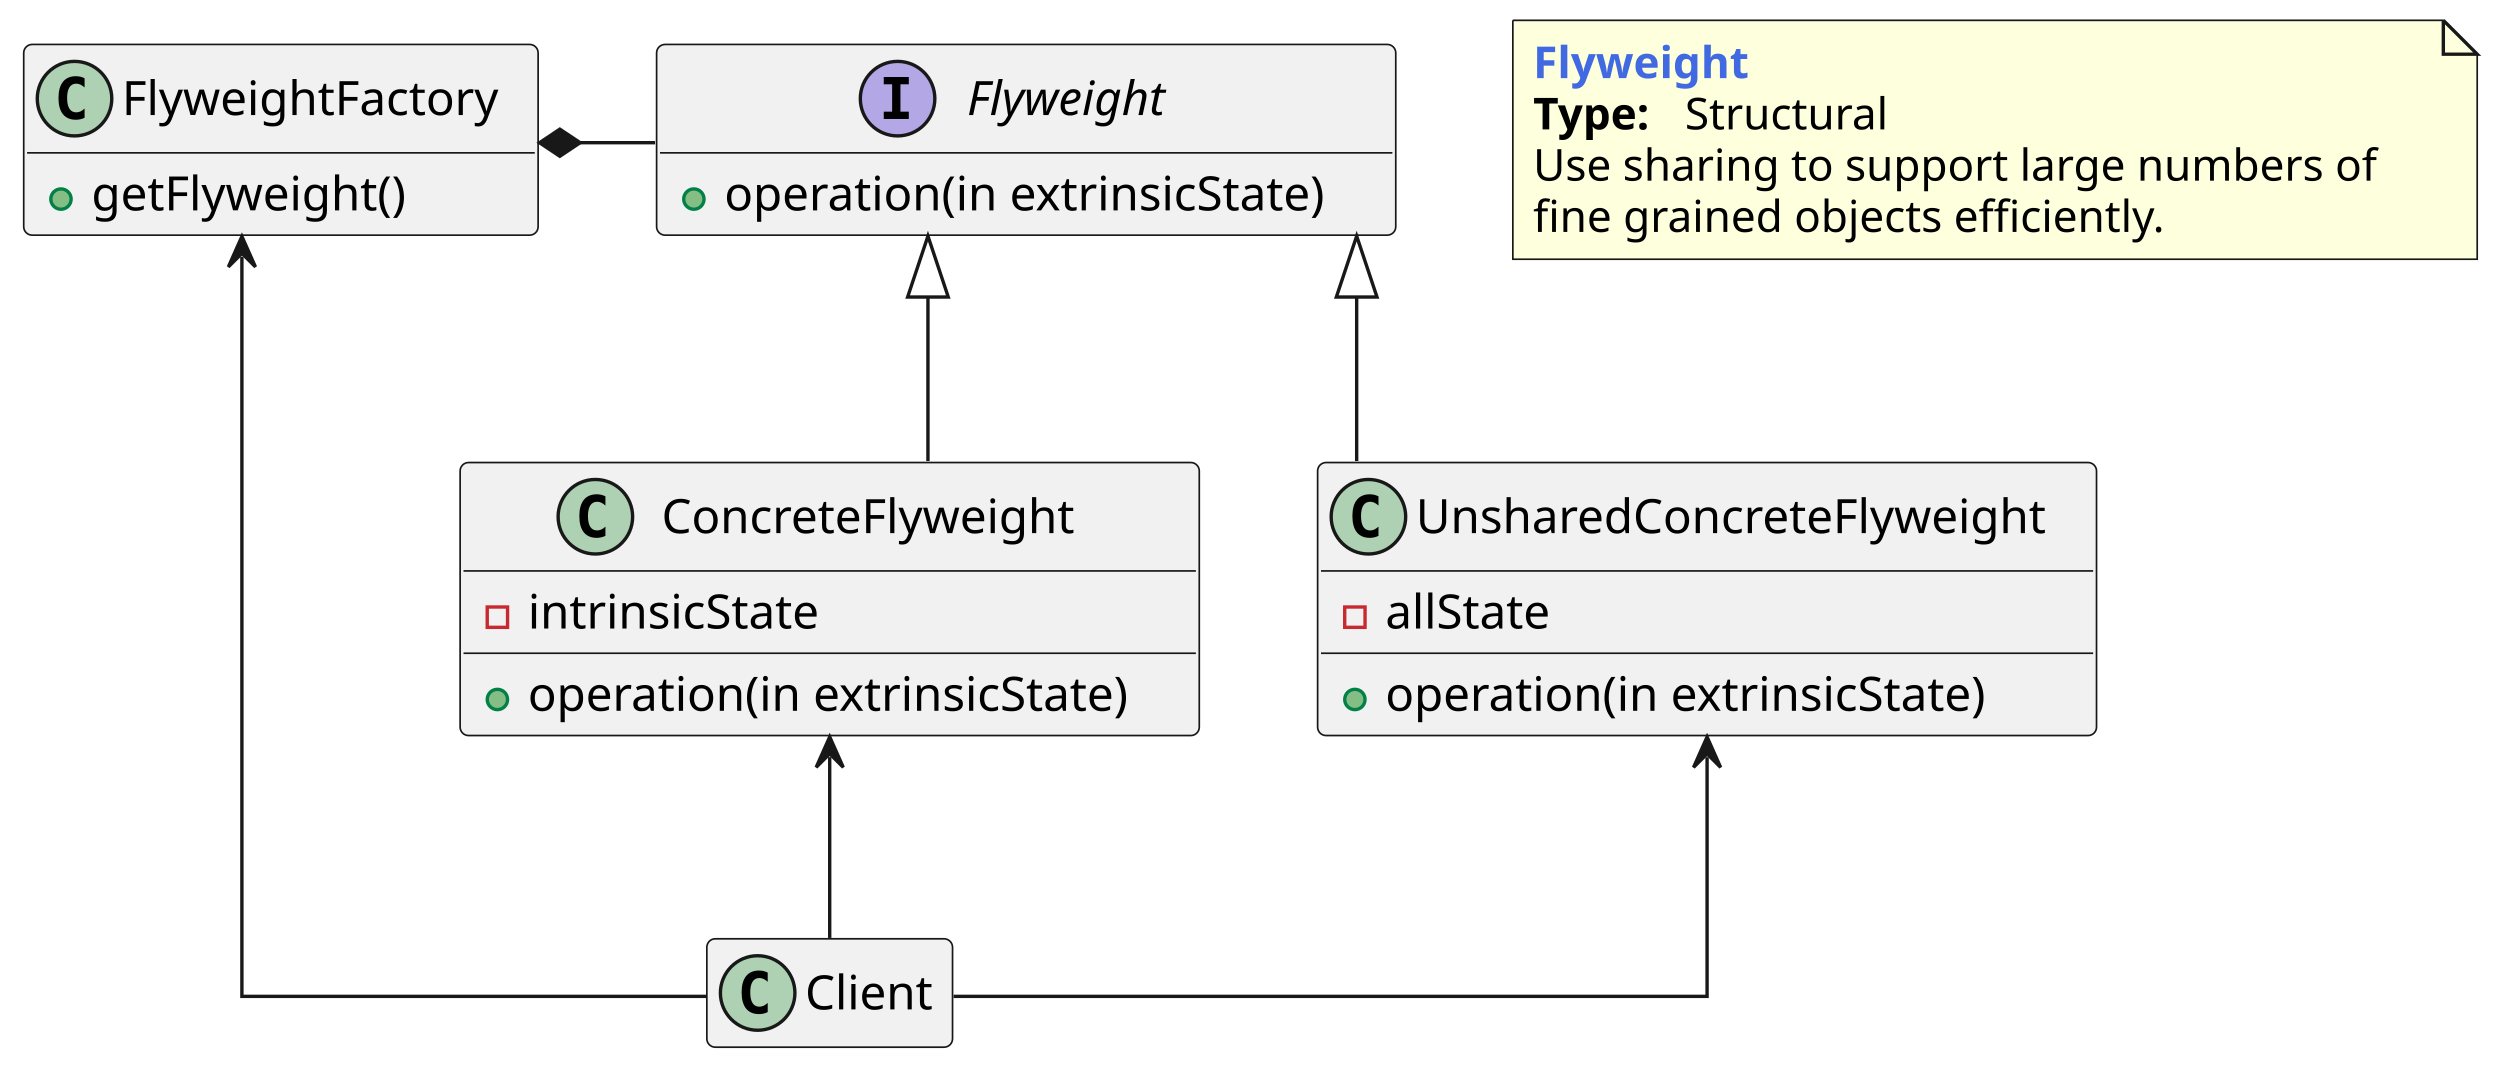
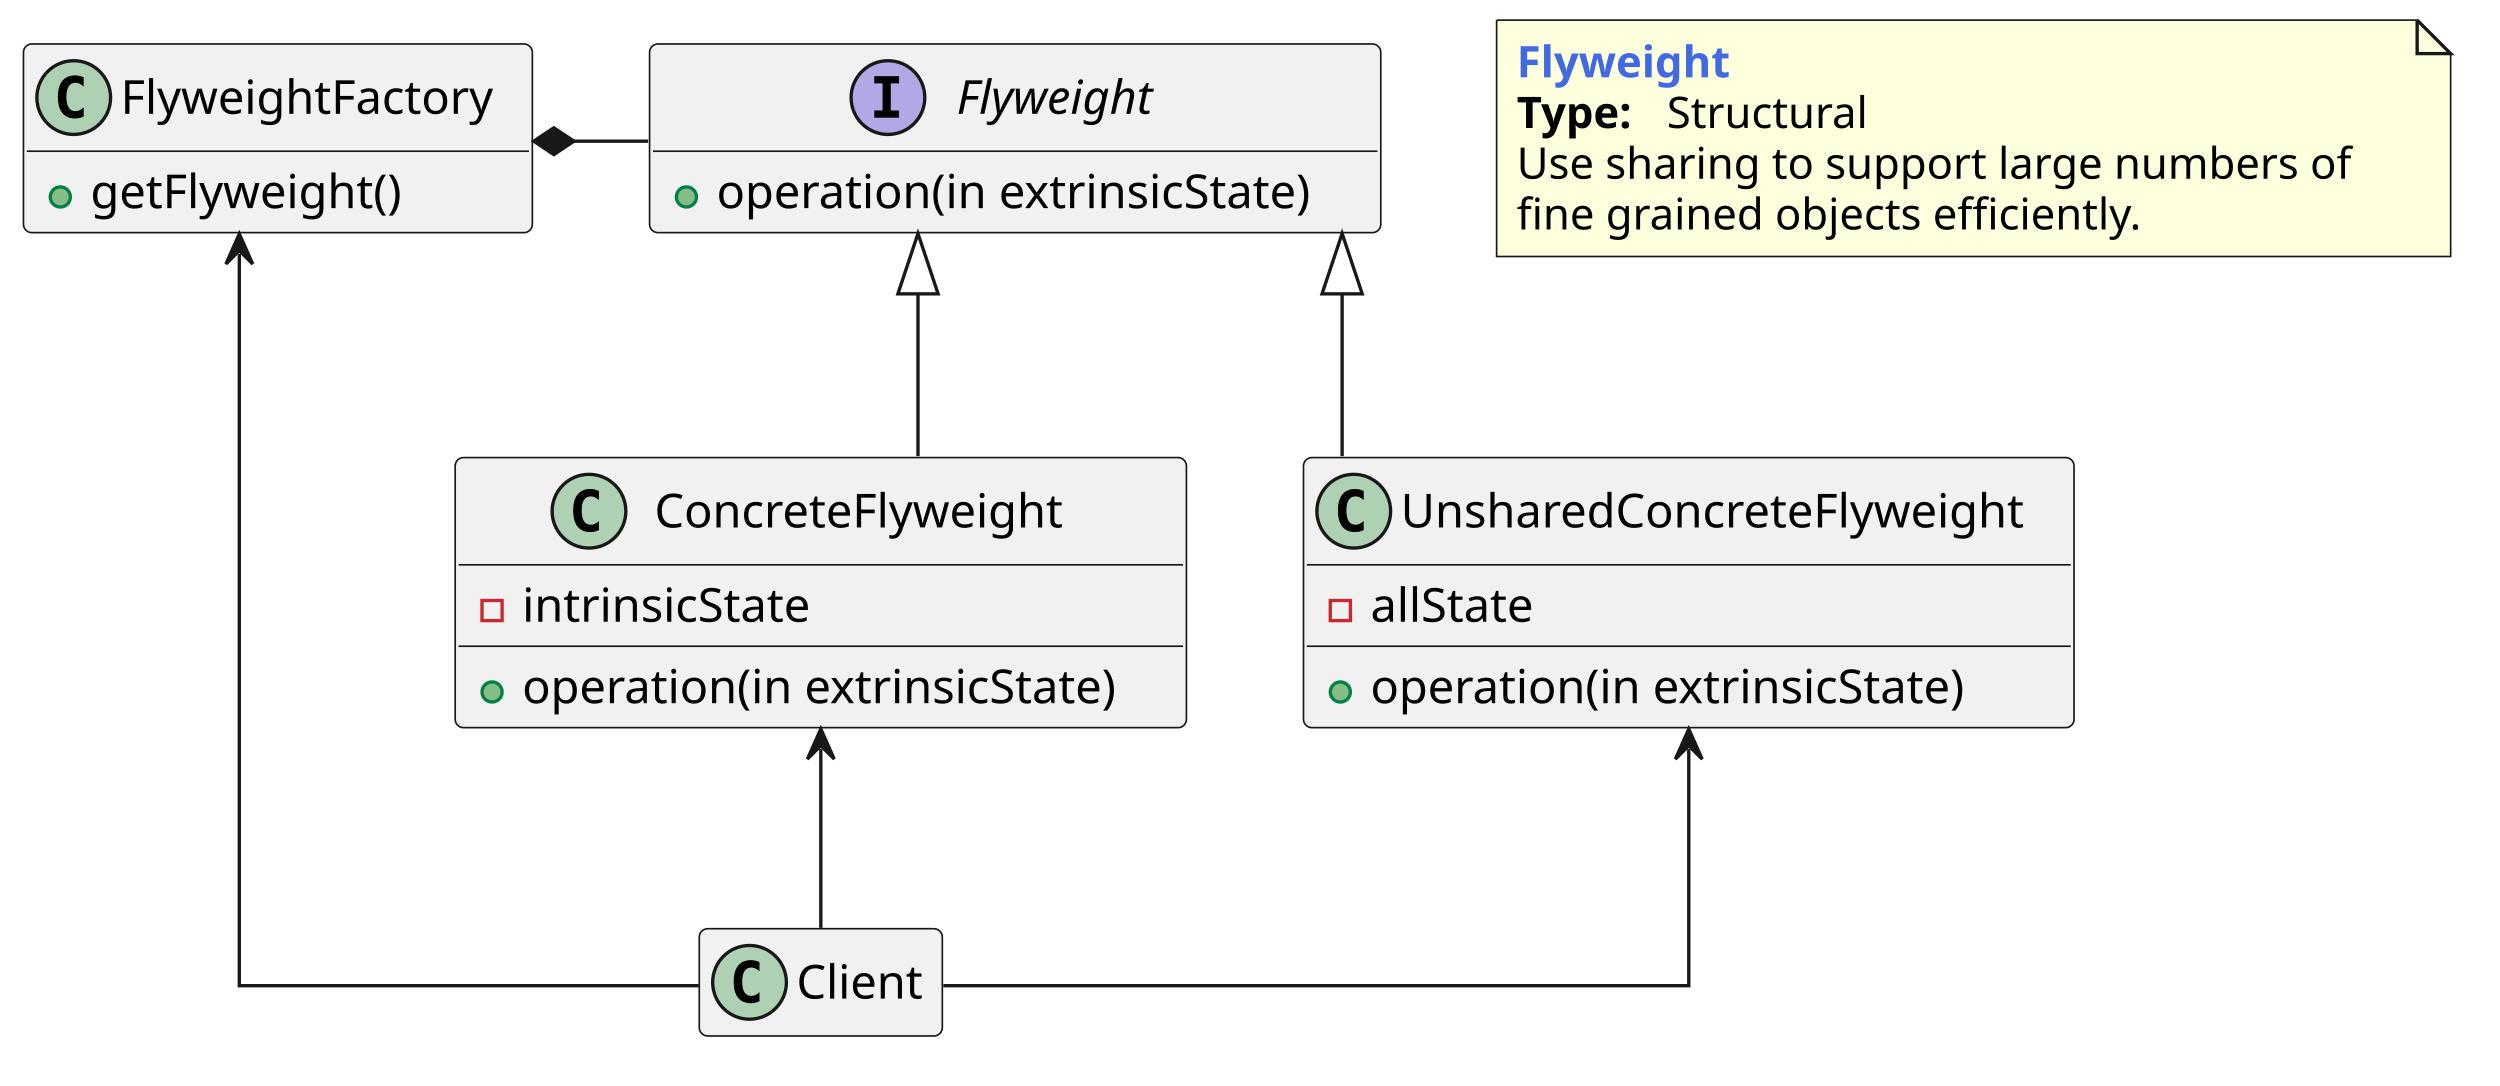
- <svg xmlns="http://www.w3.org/2000/svg" contentStyleType="text/css" data-diagram-type="CLASS" height="316px" preserveAspectRatio="none" style="width:738px;height:316px;" version="1.1" viewBox="0 0 738 316" width="738px" zoomAndPan="magnify">
+ <svg xmlns="http://www.w3.org/2000/svg" contentStyleType="text/css" data-diagram-type="CLASS" height="324px" preserveAspectRatio="none" style="width:746px;height:324px;" version="1.1" viewBox="0 0 746 324" width="746px" zoomAndPan="magnify">
  <defs />
  <g>
    <g class="entity" data-qualified-name="FlyweightFactory" data-source-line="4" id="ent0002">
      <rect fill="#F1F1F1" height="56.297" rx="2.5" ry="2.5" style="stroke:#181818;stroke-width:0.5;" width="151.855" x="7" y="13.12" />
      <ellipse cx="22" cy="29.12" fill="#ADD1B2" rx="11" ry="11" style="stroke:#181818;stroke-width:1;" />
      <path d="M24.969,34.761 Q24.391,35.057 23.75,35.198 Q23.109,35.354 22.406,35.354 Q19.906,35.354 18.578,33.714 Q17.266,32.057 17.266,28.933 Q17.266,25.808 18.578,24.151 Q19.906,22.495 22.406,22.495 Q23.109,22.495 23.75,22.651 Q24.406,22.808 24.969,23.104 L24.969,25.823 Q24.344,25.245 23.75,24.979 Q23.156,24.698 22.531,24.698 Q21.188,24.698 20.5,25.776 Q19.812,26.839 19.812,28.933 Q19.812,31.026 20.5,32.104 Q21.188,33.167 22.531,33.167 Q23.156,33.167 23.75,32.901 Q24.344,32.62 24.969,32.042 L24.969,34.761 Z " fill="#000000" />
      <text fill="#000000" font-family="sans-serif" font-size="14" lengthAdjust="spacing" textLength="119.855" x="36" y="33.967">FlyweightFactory</text>
      <line style="stroke:#181818;stroke-width:0.5;" x1="8" x2="157.855" y1="45.12" y2="45.12" />
      <g data-visibility-modifier="PUBLIC_METHOD">
        <ellipse cx="18" cy="58.768" fill="#84BE84" rx="3" ry="3" style="stroke:#038048;stroke-width:1;" />
      </g>
      <text fill="#000000" font-family="sans-serif" font-size="14" lengthAdjust="spacing" textLength="101.343" x="27" y="62.115">getFlyweight()</text>
    </g>
    <g class="entity" data-qualified-name="Flyweight" data-source-line="8" id="ent0003">
      <rect fill="#F1F1F1" height="56.297" rx="2.5" ry="2.5" style="stroke:#181818;stroke-width:0.5;" width="218.199" x="193.83" y="13.12" />
      <ellipse cx="264.965" cy="29.12" fill="#B4A7E5" rx="11" ry="11" style="stroke:#181818;stroke-width:1;" />
      <path d="M260.887,24.886 L260.887,22.729 L268.277,22.729 L268.277,24.886 L265.808,24.886 L265.808,32.964 L268.277,32.964 L268.277,35.12 L260.887,35.12 L260.887,32.964 L263.355,32.964 L263.355,24.886 L260.887,24.886 Z " fill="#000000" />
      <text fill="#000000" font-family="sans-serif" font-size="14" font-style="italic" lengthAdjust="spacing" textLength="67.43" x="285.465" y="33.967">Flyweight</text>
      <line style="stroke:#181818;stroke-width:0.5;" x1="194.83" x2="411.029" y1="45.12" y2="45.12" />
      <g data-visibility-modifier="PUBLIC_METHOD">
        <ellipse cx="204.83" cy="58.768" fill="#84BE84" rx="3" ry="3" style="stroke:#038048;stroke-width:1;" />
      </g>
      <text fill="#000000" font-family="sans-serif" font-size="14" lengthAdjust="spacing" textLength="192.199" x="213.83" y="62.115">operation(in extrinsicState)</text>
    </g>
    <g class="entity" data-qualified-name="Client" data-source-line="12" id="ent0004">
      <rect fill="#F1F1F1" height="32" rx="2.5" ry="2.5" style="stroke:#181818;stroke-width:0.5;" width="72.53" x="208.66" y="277.13" />
      <ellipse cx="223.66" cy="293.13" fill="#ADD1B2" rx="11" ry="11" style="stroke:#181818;stroke-width:1;" />
      <path d="M226.629,298.771 Q226.051,299.067 225.41,299.208 Q224.769,299.364 224.066,299.364 Q221.566,299.364 220.238,297.724 Q218.926,296.067 218.926,292.942 Q218.926,289.817 220.238,288.161 Q221.566,286.505 224.066,286.505 Q224.769,286.505 225.41,286.661 Q226.066,286.817 226.629,287.114 L226.629,289.833 Q226.004,289.255 225.41,288.989 Q224.816,288.708 224.191,288.708 Q222.847,288.708 222.16,289.786 Q221.472,290.849 221.472,292.942 Q221.472,295.036 222.16,296.114 Q222.847,297.177 224.191,297.177 Q224.816,297.177 225.41,296.911 Q226.004,296.63 226.629,296.052 L226.629,298.771 Z " fill="#000000" />
      <text fill="#000000" font-family="sans-serif" font-size="14" lengthAdjust="spacing" textLength="40.53" x="237.66" y="297.977">Client</text>
    </g>
    <g class="entity" data-qualified-name="ConcreteFlyweight" data-source-line="14" id="ent0005">
      <rect fill="#F1F1F1" height="80.594" rx="2.5" ry="2.5" style="stroke:#181818;stroke-width:0.5;" width="218.199" x="135.83" y="136.54" />
      <ellipse cx="175.754" cy="152.54" fill="#ADD1B2" rx="11" ry="11" style="stroke:#181818;stroke-width:1;" />
      <path d="M178.723,158.181 Q178.145,158.477 177.504,158.618 Q176.863,158.774 176.16,158.774 Q173.66,158.774 172.332,157.134 Q171.02,155.477 171.02,152.352 Q171.02,149.227 172.332,147.571 Q173.66,145.915 176.16,145.915 Q176.863,145.915 177.504,146.071 Q178.16,146.227 178.723,146.524 L178.723,149.243 Q178.098,148.665 177.504,148.399 Q176.91,148.118 176.285,148.118 Q174.941,148.118 174.254,149.196 Q173.566,150.259 173.566,152.352 Q173.566,154.446 174.254,155.524 Q174.941,156.587 176.285,156.587 Q176.91,156.587 177.504,156.321 Q178.098,156.04 178.723,155.462 L178.723,158.181 Z " fill="#000000" />
      <text fill="#000000" font-family="sans-serif" font-size="14" lengthAdjust="spacing" textLength="130.812" x="195.293" y="157.387">ConcreteFlyweight</text>
      <line style="stroke:#181818;stroke-width:0.5;" x1="136.83" x2="353.029" y1="168.54" y2="168.54" />
      <g data-visibility-modifier="PRIVATE_FIELD">
        <rect fill="none" height="6" style="stroke:#C82930;stroke-width:1;" width="6" x="143.83" y="179.188" />
      </g>
      <text fill="#000000" font-family="sans-serif" font-size="14" lengthAdjust="spacing" textLength="92.709" x="155.83" y="185.535">intrinsicState</text>
      <line style="stroke:#181818;stroke-width:0.5;" x1="136.83" x2="353.029" y1="192.837" y2="192.837" />
      <g data-visibility-modifier="PUBLIC_METHOD">
        <ellipse cx="146.83" cy="206.485" fill="#84BE84" rx="3" ry="3" style="stroke:#038048;stroke-width:1;" />
      </g>
      <text fill="#000000" font-family="sans-serif" font-size="14" lengthAdjust="spacing" textLength="192.199" x="155.83" y="209.832">operation(in extrinsicState)</text>
    </g>
    <g class="entity" data-qualified-name="UnsharedConcreteFlyweight" data-source-line="19" id="ent0006">
      <rect fill="#F1F1F1" height="80.594" rx="2.5" ry="2.5" style="stroke:#181818;stroke-width:0.5;" width="229.935" x="388.96" y="136.54" />
      <ellipse cx="403.96" cy="152.54" fill="#ADD1B2" rx="11" ry="11" style="stroke:#181818;stroke-width:1;" />
      <path d="M406.929,158.181 Q406.351,158.477 405.71,158.618 Q405.069,158.774 404.366,158.774 Q401.866,158.774 400.538,157.134 Q399.226,155.477 399.226,152.352 Q399.226,149.227 400.538,147.571 Q401.866,145.915 404.366,145.915 Q405.069,145.915 405.71,146.071 Q406.366,146.227 406.929,146.524 L406.929,149.243 Q406.304,148.665 405.71,148.399 Q405.116,148.118 404.491,148.118 Q403.147,148.118 402.46,149.196 Q401.772,150.259 401.772,152.352 Q401.772,154.446 402.46,155.524 Q403.147,156.587 404.491,156.587 Q405.116,156.587 405.71,156.321 Q406.304,156.04 406.929,155.462 L406.929,158.181 Z " fill="#000000" />
      <text fill="#000000" font-family="sans-serif" font-size="14" lengthAdjust="spacing" textLength="197.935" x="417.96" y="157.387">UnsharedConcreteFlyweight</text>
      <line style="stroke:#181818;stroke-width:0.5;" x1="389.96" x2="617.895" y1="168.54" y2="168.54" />
      <g data-visibility-modifier="PRIVATE_FIELD">
        <rect fill="none" height="6" style="stroke:#C82930;stroke-width:1;" width="6" x="396.96" y="179.188" />
      </g>
      <text fill="#000000" font-family="sans-serif" font-size="14" lengthAdjust="spacing" textLength="53.416" x="408.96" y="185.535">allState</text>
      <line style="stroke:#181818;stroke-width:0.5;" x1="389.96" x2="617.895" y1="192.837" y2="192.837" />
      <g data-visibility-modifier="PUBLIC_METHOD">
        <ellipse cx="399.96" cy="206.485" fill="#84BE84" rx="3" ry="3" style="stroke:#038048;stroke-width:1;" />
      </g>
      <text fill="#000000" font-family="sans-serif" font-size="14" lengthAdjust="spacing" textLength="192.199" x="408.96" y="209.832">operation(in extrinsicState)</text>
    </g>
    <g class="entity" data-qualified-name="N1" data-source-line="34" id="ent0013">
      <path d="M446.59,6 L446.59,76.531 L731.272,76.531 L731.272,16 L721.272,6 L446.59,6" fill="#FEFFDD" style="stroke:#181818;stroke-width:0.5;" />
      <path d="M721.272,6 L721.272,16 L731.272,16 L721.272,6" fill="#FEFFDD" style="stroke:#181818;stroke-width:1;" />
-       <text fill="#4169E1" font-family="sans-serif" font-size="13" font-weight="bold" lengthAdjust="spacing" textLength="71.868" x="452.59" y="23.067">Flyweight</text>
-       <text fill="#000000" font-family="sans-serif" font-size="13" font-weight="bold" lengthAdjust="spacing" textLength="40.663" x="452.59" y="38.2">Type:</text>
+       <text fill="#4169E1" font-family="sans-serif" font-size="13" font-weight="700" lengthAdjust="spacing" textLength="71.868" x="452.59" y="23.067">Flyweight</text>
+       <text fill="#000000" font-family="sans-serif" font-size="13" font-weight="700" lengthAdjust="spacing" textLength="40.663" x="452.59" y="38.2">Type:</text>
      <text fill="#000000" font-family="sans-serif" font-size="13" lengthAdjust="spacing" textLength="64.34" x="497.385" y="38.2">Structural</text>
      <text fill="#000000" font-family="sans-serif" font-size="13" lengthAdjust="spacing" textLength="263.682" x="452.59" y="53.333">Use sharing to support large numbers of</text>
      <text fill="#000000" font-family="sans-serif" font-size="13" lengthAdjust="spacing" textLength="201.614" x="452.59" y="68.465">fine grained objects efficiently.</text>
    </g>
    <g class="link" data-entity-1="ent0002" data-entity-2="ent0003" data-link-type="composition" data-source-line="26" id="lnk7">
      <path codeLine="26" d="M171.26,42.13 C182.3,42.13 181.85,42.13 193.39,42.13" fill="none" id="FlyweightFactory-backto-Flyweight" style="stroke:#181818;stroke-width:1;" />
      <polygon fill="#181818" points="159.26,42.13,165.26,46.13,171.26,42.13,165.26,38.13,159.26,42.13" style="stroke:#181818;stroke-width:1;" />
    </g>
    <g class="link" data-entity-1="ent0003" data-entity-2="ent0005" data-link-type="extension" data-source-line="27" id="lnk8">
      <path codeLine="27" d="M273.93,87.69 C273.93,106.94 273.93,114.68 273.93,136.11" fill="none" id="Flyweight-backto-ConcreteFlyweight" style="stroke:#181818;stroke-width:1;" />
      <polygon fill="none" points="273.93,69.69,267.93,87.69,279.93,87.69,273.93,69.69" style="stroke:#181818;stroke-width:1;" />
    </g>
    <g class="link" data-entity-1="ent0003" data-entity-2="ent0006" data-link-type="extension" data-source-line="28" id="lnk9">
      <path codeLine="28" d="M400.49,87.69 C400.49,106.94 400.49,114.68 400.49,136.11" fill="none" id="Flyweight-backto-UnsharedConcreteFlyweight" style="stroke:#181818;stroke-width:1;" />
      <polygon fill="none" points="400.49,69.69,394.49,87.69,406.49,87.69,400.49,69.69" style="stroke:#181818;stroke-width:1;" />
    </g>
    <g class="link" data-entity-1="ent0002" data-entity-2="ent0004" data-link-type="dependency" data-source-line="29" id="lnk10">
      <path codeLine="29" d="M71.41,75.79 C71.41,141.91 71.41,294.13 71.41,294.13 C71.41,294.13 157.67,294.13 208.55,294.13" fill="none" id="FlyweightFactory-backto-Client" style="stroke:#181818;stroke-width:1;" />
      <polygon fill="#181818" points="71.41,69.79,67.41,78.79,71.41,74.79,75.41,78.79,71.41,69.79" style="stroke:#181818;stroke-width:1;" />
    </g>
    <g class="link" data-entity-1="ent0005" data-entity-2="ent0004" data-link-type="dependency" data-source-line="30" id="lnk11">
      <path codeLine="30" d="M244.93,223.51 C244.93,243.94 244.93,261.56 244.93,276.88" fill="none" id="ConcreteFlyweight-backto-Client" style="stroke:#181818;stroke-width:1;" />
      <polygon fill="#181818" points="244.93,217.51,240.93,226.51,244.93,222.51,248.93,226.51,244.93,217.51" style="stroke:#181818;stroke-width:1;" />
    </g>
    <g class="link" data-entity-1="ent0006" data-entity-2="ent0004" data-link-type="dependency" data-source-line="31" id="lnk12">
      <path codeLine="31" d="M503.93,223.53 C503.93,257.41 503.93,294.13 503.93,294.13 C503.93,294.13 352.88,294.13 281.49,294.13" fill="none" id="UnsharedConcreteFlyweight-backto-Client" style="stroke:#181818;stroke-width:1;" />
      <polygon fill="#181818" points="503.93,217.53,499.93,226.53,503.93,222.53,507.93,226.53,503.93,217.53" style="stroke:#181818;stroke-width:1;" />
    </g>
  </g>
</svg>
